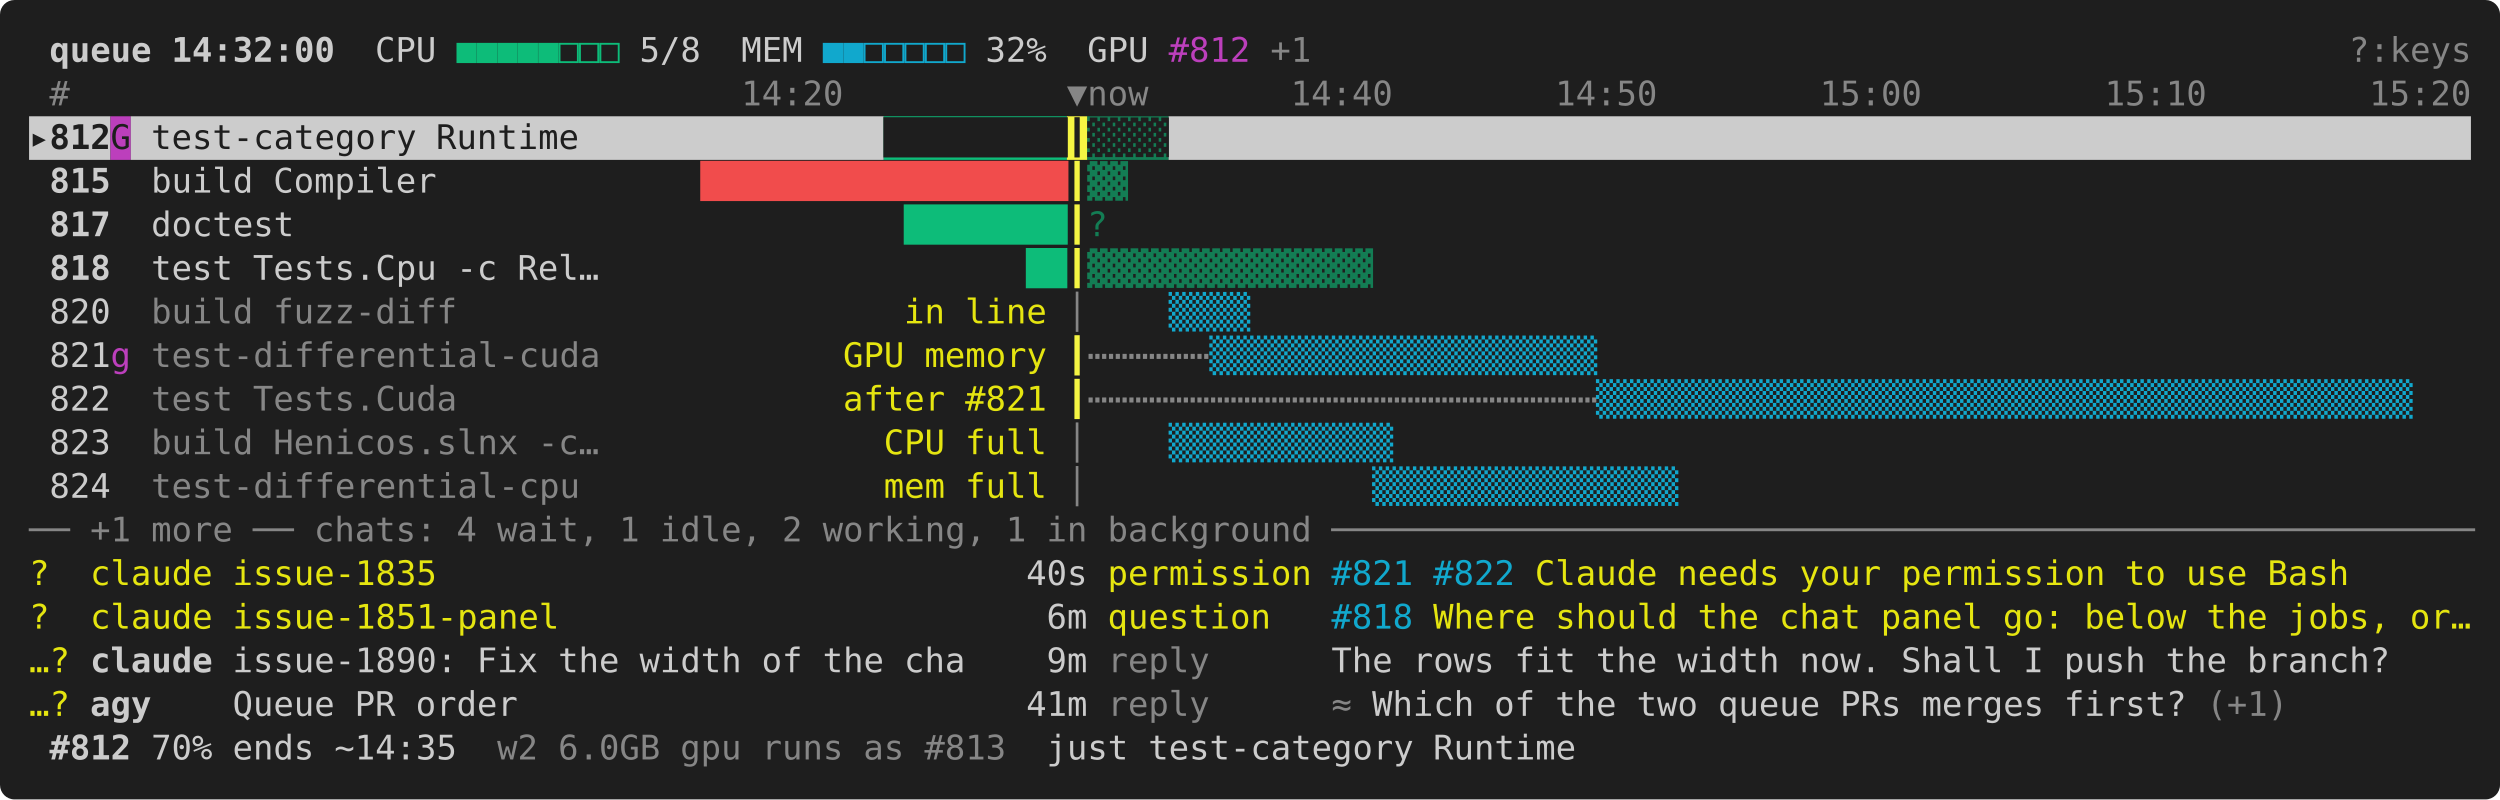
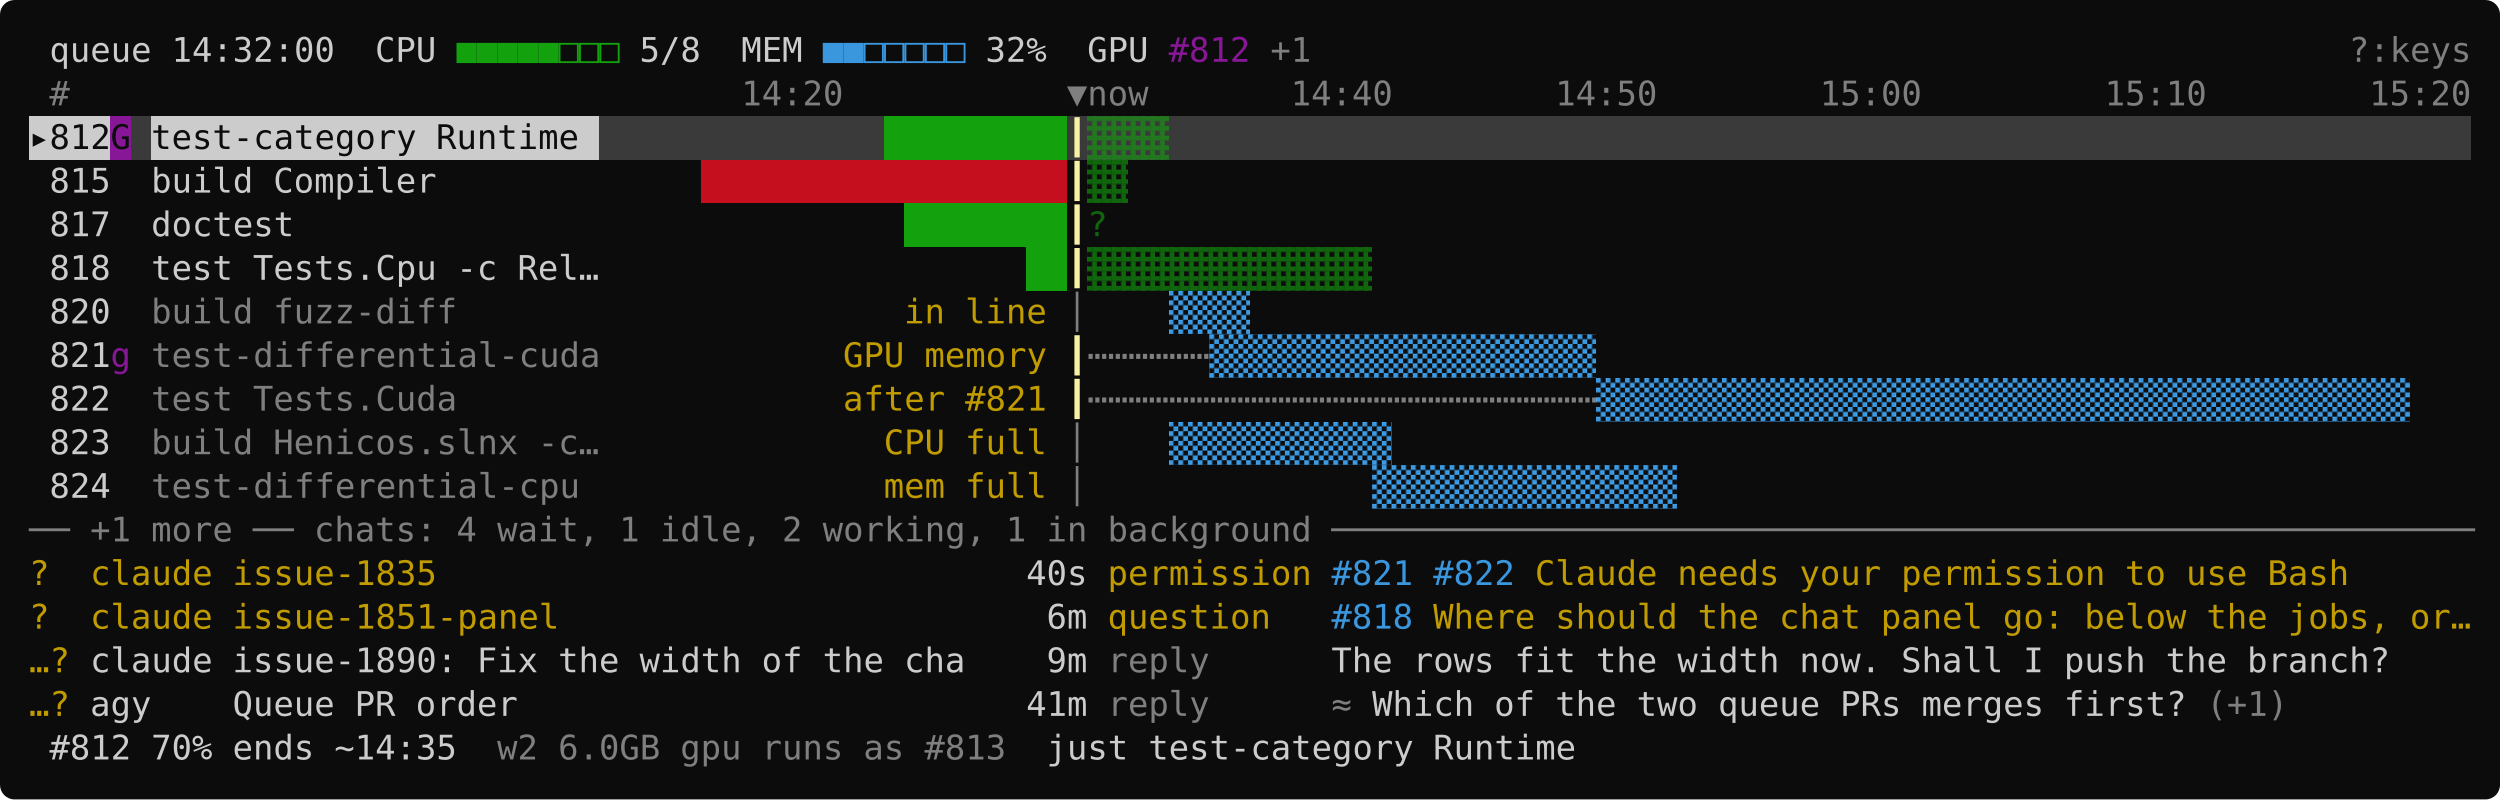
<svg xmlns="http://www.w3.org/2000/svg" width="1032" height="330" viewBox="0 0 1032 330">
-   <rect width="100%" height="100%" rx="6" fill="#1e1e1e" />
-   <rect x="12" y="48" width="33.6" height="18" fill="#cccccc" />
-   <rect x="45.6" y="48" width="8.4" height="18" fill="#bc3fbc" />
-   <rect x="54" y="48" width="310.8" height="18" fill="#cccccc" />
-   <rect x="364.8" y="48" width="75.6" height="18" fill="#0dbc79" />
-   <rect x="440.4" y="48" width="8.4" height="18" fill="#f5f543" />
-   <rect x="448.8" y="48" width="33.6" height="18" fill="#0dbc79" fill-opacity="0.6" />
-   <rect x="482.4" y="48" width="537.6" height="18" fill="#cccccc" />
-   <g font-family="ui-monospace, SFMono-Regular, Menlo, Consolas, 'DejaVu Sans Mono', monospace" font-size="14">
+   <defs>
+     <pattern id="shade0" x="448.8" y="48" width="4" height="4" patternUnits="userSpaceOnUse" fill="#13a10e" fill-opacity="0.6">
+       <rect x="0" y="0" width="2" height="2" />
+       <rect x="2" y="2" width="2" height="2" />
+       <rect x="2" y="0" width="2" height="2" />
+     </pattern>
+     <pattern id="shade1" x="448.8" y="66" width="4" height="4" patternUnits="userSpaceOnUse" fill="#13a10e" fill-opacity="0.6">
+       <rect x="0" y="0" width="2" height="2" />
+       <rect x="2" y="2" width="2" height="2" />
+       <rect x="2" y="0" width="2" height="2" />
+     </pattern>
+     <pattern id="shade2" x="448.8" y="102" width="4" height="4" patternUnits="userSpaceOnUse" fill="#13a10e" fill-opacity="0.6">
+       <rect x="0" y="0" width="2" height="2" />
+       <rect x="2" y="2" width="2" height="2" />
+       <rect x="2" y="0" width="2" height="2" />
+     </pattern>
+     <pattern id="shade3" x="482.4" y="120" width="4" height="4" patternUnits="userSpaceOnUse" fill="#3a96dd">
+       <rect x="0" y="0" width="2" height="2" />
+       <rect x="2" y="2" width="2" height="2" />
+     </pattern>
+     <pattern id="shade4" x="499.2" y="138" width="4" height="4" patternUnits="userSpaceOnUse" fill="#3a96dd">
+       <rect x="0" y="0" width="2" height="2" />
+       <rect x="2" y="2" width="2" height="2" />
+     </pattern>
+     <pattern id="shade5" x="658.8" y="156" width="4" height="4" patternUnits="userSpaceOnUse" fill="#3a96dd">
+       <rect x="0" y="0" width="2" height="2" />
+       <rect x="2" y="2" width="2" height="2" />
+     </pattern>
+     <pattern id="shade6" x="482.4" y="174" width="4" height="4" patternUnits="userSpaceOnUse" fill="#3a96dd">
+       <rect x="0" y="0" width="2" height="2" />
+       <rect x="2" y="2" width="2" height="2" />
+     </pattern>
+     <pattern id="shade7" x="566.4" y="192" width="4" height="4" patternUnits="userSpaceOnUse" fill="#3a96dd">
+       <rect x="0" y="0" width="2" height="2" />
+       <rect x="2" y="2" width="2" height="2" />
+     </pattern>
+   </defs>
+   <rect width="100%" height="100%" rx="6" fill="#0c0c0c" />
+   <g shape-rendering="crispEdges">
+     <rect x="12" y="48" width="33.6" height="18" fill="#cccccc" />
+     <rect x="45.6" y="48" width="8.4" height="18" fill="#881798" />
+     <rect x="54" y="48" width="8.4" height="18" fill="#3a3a3a" />
+     <rect x="62.4" y="48" width="184.8" height="18" fill="#cccccc" />
+     <rect x="247.2" y="48" width="117.6" height="18" fill="#3a3a3a" />
+     <rect x="364.8" y="48" width="75.6" height="18" fill="#3a3a3a" />
+     <rect x="364.8" y="48" width="75.6" height="18" fill="#13a10e" />
+     <rect x="440.4" y="48" width="8.4" height="18" fill="#3a3a3a" />
+     <rect x="448.8" y="48" width="33.6" height="18" fill="#3a3a3a" />
+     <rect x="448.8" y="48" width="33.6" height="18" fill="url(#shade0)" />
+     <rect x="482.4" y="48" width="537.6" height="18" fill="#3a3a3a" />
+     <rect x="289.2" y="66" width="151.2" height="18" fill="#c50f1f" />
+     <rect x="448.8" y="66" width="16.8" height="18" fill="url(#shade1)" />
+     <rect x="373.2" y="84" width="67.2" height="18" fill="#13a10e" />
+     <rect x="423.6" y="102" width="16.8" height="18" fill="#13a10e" />
+     <rect x="448.8" y="102" width="117.6" height="18" fill="url(#shade2)" />
+     <rect x="482.4" y="120" width="33.6" height="18" fill="url(#shade3)" />
+     <rect x="499.2" y="138" width="159.6" height="18" fill="url(#shade4)" />
+     <rect x="658.8" y="156" width="336" height="18" fill="url(#shade5)" />
+     <rect x="482.4" y="174" width="92.4" height="18" fill="url(#shade6)" />
+     <rect x="566.4" y="192" width="126" height="18" fill="url(#shade7)" />
+   </g>
+   <g font-family="'Cascadia Mono', 'Cascadia Code', Consolas, ui-monospace, SFMono-Regular, Menlo, 'DejaVu Sans Mono', monospace" font-size="14">
    <text y="25.5">
-       <tspan x="20.4" textLength="42" lengthAdjust="spacingAndGlyphs" fill="#cccccc" font-weight="bold">queue</tspan>
-       <tspan x="70.8" textLength="67.2" lengthAdjust="spacingAndGlyphs" fill="#cccccc" font-weight="bold">14:32:00</tspan>
+       <tspan x="20.4" textLength="42" lengthAdjust="spacingAndGlyphs" fill="#cccccc">queue</tspan>
+       <tspan x="70.8" textLength="67.2" lengthAdjust="spacingAndGlyphs" fill="#cccccc">14:32:00</tspan>
      <tspan x="154.8" textLength="25.2" lengthAdjust="spacingAndGlyphs" fill="#cccccc">CPU</tspan>
-       <tspan x="188.4" textLength="67.2" lengthAdjust="spacingAndGlyphs" fill="#0dbc79">■■■■■□□□</tspan>
+       <tspan x="188.4" textLength="67.2" lengthAdjust="spacingAndGlyphs" fill="#13a10e">■■■■■□□□</tspan>
      <tspan x="264" textLength="25.2" lengthAdjust="spacingAndGlyphs" fill="#cccccc">5/8</tspan>
      <tspan x="306" textLength="25.2" lengthAdjust="spacingAndGlyphs" fill="#cccccc">MEM</tspan>
-       <tspan x="339.6" textLength="58.8" lengthAdjust="spacingAndGlyphs" fill="#11a8cd">■■□□□□□</tspan>
+       <tspan x="339.6" textLength="58.8" lengthAdjust="spacingAndGlyphs" fill="#3a96dd">■■□□□□□</tspan>
      <tspan x="406.8" textLength="25.2" lengthAdjust="spacingAndGlyphs" fill="#cccccc">32%</tspan>
      <tspan x="448.8" textLength="25.2" lengthAdjust="spacingAndGlyphs" fill="#cccccc">GPU</tspan>
-       <tspan x="482.4" textLength="33.6" lengthAdjust="spacingAndGlyphs" fill="#bc3fbc">#812</tspan>
+       <tspan x="482.4" textLength="33.6" lengthAdjust="spacingAndGlyphs" fill="#881798">#812</tspan>
      <tspan x="524.4" textLength="16.8" lengthAdjust="spacingAndGlyphs" fill="#cccccc" fill-opacity="0.6">+1</tspan>
      <tspan x="969.6" textLength="50.4" lengthAdjust="spacingAndGlyphs" fill="#cccccc" fill-opacity="0.6">?:keys</tspan>
    </text>
    <text y="43.5">
      <tspan x="20.4" textLength="8.4" lengthAdjust="spacingAndGlyphs" fill="#cccccc" fill-opacity="0.6">#</tspan>
      <tspan x="306" textLength="42" lengthAdjust="spacingAndGlyphs" fill="#cccccc" fill-opacity="0.6">14:20</tspan>
      <tspan x="440.4" textLength="33.6" lengthAdjust="spacingAndGlyphs" fill="#cccccc" fill-opacity="0.6">▼now</tspan>
      <tspan x="532.8" textLength="42" lengthAdjust="spacingAndGlyphs" fill="#cccccc" fill-opacity="0.6">14:40</tspan>
      <tspan x="642" textLength="42" lengthAdjust="spacingAndGlyphs" fill="#cccccc" fill-opacity="0.6">14:50</tspan>
      <tspan x="751.2" textLength="42" lengthAdjust="spacingAndGlyphs" fill="#cccccc" fill-opacity="0.6">15:00</tspan>
      <tspan x="868.8" textLength="42" lengthAdjust="spacingAndGlyphs" fill="#cccccc" fill-opacity="0.6">15:10</tspan>
      <tspan x="978" textLength="42" lengthAdjust="spacingAndGlyphs" fill="#cccccc" fill-opacity="0.6">15:20</tspan>
    </text>
    <text y="61.5">
-       <tspan x="12" textLength="33.6" lengthAdjust="spacingAndGlyphs" fill="#1e1e1e" font-weight="bold">▸812</tspan>
-       <tspan x="45.6" textLength="8.4" lengthAdjust="spacingAndGlyphs" fill="#1e1e1e">G</tspan>
-       <tspan x="62.4" textLength="109.2" lengthAdjust="spacingAndGlyphs" fill="#1e1e1e">test-category</tspan>
-       <tspan x="180" textLength="58.8" lengthAdjust="spacingAndGlyphs" fill="#1e1e1e">Runtime</tspan>
-       <tspan x="364.8" textLength="75.6" lengthAdjust="spacingAndGlyphs" fill="#1e1e1e">█████████</tspan>
-       <tspan x="440.4" textLength="8.4" lengthAdjust="spacingAndGlyphs" fill="#1e1e1e" font-weight="bold">┃</tspan>
-       <tspan x="448.8" textLength="33.6" lengthAdjust="spacingAndGlyphs" fill="#1e1e1e">▓▓▓▓</tspan>
+       <tspan x="12" textLength="33.6" lengthAdjust="spacingAndGlyphs" fill="#0c0c0c">▸812</tspan>
+       <tspan x="45.6" textLength="8.4" lengthAdjust="spacingAndGlyphs" fill="#0c0c0c">G</tspan>
+       <tspan x="62.4" textLength="109.2" lengthAdjust="spacingAndGlyphs" fill="#0c0c0c">test-category</tspan>
+       <tspan x="180" textLength="58.8" lengthAdjust="spacingAndGlyphs" fill="#0c0c0c">Runtime</tspan>
+       <tspan x="440.4" textLength="8.4" lengthAdjust="spacingAndGlyphs" fill="#f9f1a5">┃</tspan>
    </text>
    <text y="79.5">
-       <tspan x="20.4" textLength="25.2" lengthAdjust="spacingAndGlyphs" fill="#cccccc" font-weight="bold">815</tspan>
+       <tspan x="20.4" textLength="25.2" lengthAdjust="spacingAndGlyphs" fill="#cccccc">815</tspan>
      <tspan x="62.4" textLength="42" lengthAdjust="spacingAndGlyphs" fill="#cccccc">build</tspan>
      <tspan x="112.8" textLength="67.2" lengthAdjust="spacingAndGlyphs" fill="#cccccc">Compiler</tspan>
-       <tspan x="289.2" textLength="151.2" lengthAdjust="spacingAndGlyphs" fill="#f14c4c">██████████████████</tspan>
-       <tspan x="440.4" textLength="8.4" lengthAdjust="spacingAndGlyphs" fill="#f5f543" font-weight="bold">┃</tspan>
-       <tspan x="448.8" textLength="16.8" lengthAdjust="spacingAndGlyphs" fill="#0dbc79" fill-opacity="0.6">▓▓</tspan>
+       <tspan x="440.4" textLength="8.4" lengthAdjust="spacingAndGlyphs" fill="#f9f1a5">┃</tspan>
    </text>
    <text y="97.5">
-       <tspan x="20.4" textLength="25.2" lengthAdjust="spacingAndGlyphs" fill="#cccccc" font-weight="bold">817</tspan>
+       <tspan x="20.4" textLength="25.2" lengthAdjust="spacingAndGlyphs" fill="#cccccc">817</tspan>
      <tspan x="62.4" textLength="58.8" lengthAdjust="spacingAndGlyphs" fill="#cccccc">doctest</tspan>
-       <tspan x="373.2" textLength="67.2" lengthAdjust="spacingAndGlyphs" fill="#0dbc79">████████</tspan>
-       <tspan x="440.4" textLength="8.4" lengthAdjust="spacingAndGlyphs" fill="#f5f543" font-weight="bold">┃</tspan>
-       <tspan x="448.8" textLength="8.4" lengthAdjust="spacingAndGlyphs" fill="#0dbc79" fill-opacity="0.6">?</tspan>
+       <tspan x="440.4" textLength="8.4" lengthAdjust="spacingAndGlyphs" fill="#f9f1a5">┃</tspan>
+       <tspan x="448.8" textLength="8.4" lengthAdjust="spacingAndGlyphs" fill="#13a10e" fill-opacity="0.6">?</tspan>
    </text>
    <text y="115.5">
-       <tspan x="20.4" textLength="25.2" lengthAdjust="spacingAndGlyphs" fill="#cccccc" font-weight="bold">818</tspan>
+       <tspan x="20.4" textLength="25.2" lengthAdjust="spacingAndGlyphs" fill="#cccccc">818</tspan>
      <tspan x="62.4" textLength="33.6" lengthAdjust="spacingAndGlyphs" fill="#cccccc">test</tspan>
      <tspan x="104.4" textLength="75.6" lengthAdjust="spacingAndGlyphs" fill="#cccccc">Tests.Cpu</tspan>
      <tspan x="188.4" textLength="16.8" lengthAdjust="spacingAndGlyphs" fill="#cccccc">-c</tspan>
      <tspan x="213.6" textLength="33.6" lengthAdjust="spacingAndGlyphs" fill="#cccccc">Rel…</tspan>
-       <tspan x="423.6" textLength="16.8" lengthAdjust="spacingAndGlyphs" fill="#0dbc79">██</tspan>
-       <tspan x="440.4" textLength="8.4" lengthAdjust="spacingAndGlyphs" fill="#f5f543" font-weight="bold">┃</tspan>
-       <tspan x="448.8" textLength="117.6" lengthAdjust="spacingAndGlyphs" fill="#0dbc79" fill-opacity="0.6">▓▓▓▓▓▓▓▓▓▓▓▓▓▓</tspan>
+       <tspan x="440.4" textLength="8.4" lengthAdjust="spacingAndGlyphs" fill="#f9f1a5">┃</tspan>
    </text>
    <text y="133.5">
      <tspan x="20.4" textLength="25.2" lengthAdjust="spacingAndGlyphs" fill="#cccccc">820</tspan>
      <tspan x="62.4" textLength="42" lengthAdjust="spacingAndGlyphs" fill="#cccccc" fill-opacity="0.6">build</tspan>
      <tspan x="112.8" textLength="75.6" lengthAdjust="spacingAndGlyphs" fill="#cccccc" fill-opacity="0.6">fuzz-diff</tspan>
-       <tspan x="373.2" textLength="16.8" lengthAdjust="spacingAndGlyphs" fill="#e5e510">in</tspan>
-       <tspan x="398.4" textLength="33.6" lengthAdjust="spacingAndGlyphs" fill="#e5e510">line</tspan>
+       <tspan x="373.2" textLength="16.8" lengthAdjust="spacingAndGlyphs" fill="#c19c00">in</tspan>
+       <tspan x="398.4" textLength="33.6" lengthAdjust="spacingAndGlyphs" fill="#c19c00">line</tspan>
      <tspan x="440.4" textLength="8.4" lengthAdjust="spacingAndGlyphs" fill="#cccccc" fill-opacity="0.6">│</tspan>
-       <tspan x="482.4" textLength="33.6" lengthAdjust="spacingAndGlyphs" fill="#11a8cd">▒▒▒▒</tspan>
    </text>
    <text y="151.5">
      <tspan x="20.4" textLength="25.2" lengthAdjust="spacingAndGlyphs" fill="#cccccc">821</tspan>
-       <tspan x="45.6" textLength="8.4" lengthAdjust="spacingAndGlyphs" fill="#bc3fbc">g</tspan>
+       <tspan x="45.6" textLength="8.4" lengthAdjust="spacingAndGlyphs" fill="#881798">g</tspan>
      <tspan x="62.4" textLength="184.8" lengthAdjust="spacingAndGlyphs" fill="#cccccc" fill-opacity="0.6">test-differential-cuda</tspan>
-       <tspan x="348" textLength="25.2" lengthAdjust="spacingAndGlyphs" fill="#e5e510">GPU</tspan>
-       <tspan x="381.6" textLength="50.4" lengthAdjust="spacingAndGlyphs" fill="#e5e510">memory</tspan>
-       <tspan x="440.4" textLength="8.4" lengthAdjust="spacingAndGlyphs" fill="#f5f543" font-weight="bold">┃</tspan>
+       <tspan x="348" textLength="25.2" lengthAdjust="spacingAndGlyphs" fill="#c19c00">GPU</tspan>
+       <tspan x="381.6" textLength="50.4" lengthAdjust="spacingAndGlyphs" fill="#c19c00">memory</tspan>
+       <tspan x="440.4" textLength="8.4" lengthAdjust="spacingAndGlyphs" fill="#f9f1a5">┃</tspan>
      <tspan x="448.8" textLength="50.4" lengthAdjust="spacingAndGlyphs" fill="#cccccc" fill-opacity="0.6">⋯⋯⋯⋯⋯⋯</tspan>
-       <tspan x="499.2" textLength="159.6" lengthAdjust="spacingAndGlyphs" fill="#11a8cd">▒▒▒▒▒▒▒▒▒▒▒▒▒▒▒▒▒▒▒</tspan>
    </text>
    <text y="169.5">
      <tspan x="20.4" textLength="25.2" lengthAdjust="spacingAndGlyphs" fill="#cccccc">822</tspan>
      <tspan x="62.4" textLength="33.6" lengthAdjust="spacingAndGlyphs" fill="#cccccc" fill-opacity="0.6">test</tspan>
      <tspan x="104.4" textLength="84" lengthAdjust="spacingAndGlyphs" fill="#cccccc" fill-opacity="0.6">Tests.Cuda</tspan>
-       <tspan x="348" textLength="42" lengthAdjust="spacingAndGlyphs" fill="#e5e510">after</tspan>
-       <tspan x="398.4" textLength="33.6" lengthAdjust="spacingAndGlyphs" fill="#e5e510">#821</tspan>
-       <tspan x="440.4" textLength="8.4" lengthAdjust="spacingAndGlyphs" fill="#f5f543" font-weight="bold">┃</tspan>
+       <tspan x="348" textLength="42" lengthAdjust="spacingAndGlyphs" fill="#c19c00">after</tspan>
+       <tspan x="398.4" textLength="33.6" lengthAdjust="spacingAndGlyphs" fill="#c19c00">#821</tspan>
+       <tspan x="440.4" textLength="8.4" lengthAdjust="spacingAndGlyphs" fill="#f9f1a5">┃</tspan>
      <tspan x="448.8" textLength="210" lengthAdjust="spacingAndGlyphs" fill="#cccccc" fill-opacity="0.6">⋯⋯⋯⋯⋯⋯⋯⋯⋯⋯⋯⋯⋯⋯⋯⋯⋯⋯⋯⋯⋯⋯⋯⋯⋯</tspan>
-       <tspan x="658.8" textLength="336" lengthAdjust="spacingAndGlyphs" fill="#11a8cd">▒▒▒▒▒▒▒▒▒▒▒▒▒▒▒▒▒▒▒▒▒▒▒▒▒▒▒▒▒▒▒▒▒▒▒▒▒▒▒▒</tspan>
    </text>
    <text y="187.5">
      <tspan x="20.4" textLength="25.2" lengthAdjust="spacingAndGlyphs" fill="#cccccc">823</tspan>
      <tspan x="62.4" textLength="42" lengthAdjust="spacingAndGlyphs" fill="#cccccc" fill-opacity="0.6">build</tspan>
      <tspan x="112.8" textLength="100.8" lengthAdjust="spacingAndGlyphs" fill="#cccccc" fill-opacity="0.6">Henicos.slnx</tspan>
      <tspan x="222" textLength="25.2" lengthAdjust="spacingAndGlyphs" fill="#cccccc" fill-opacity="0.6">-c…</tspan>
-       <tspan x="364.8" textLength="25.2" lengthAdjust="spacingAndGlyphs" fill="#e5e510">CPU</tspan>
-       <tspan x="398.4" textLength="33.6" lengthAdjust="spacingAndGlyphs" fill="#e5e510">full</tspan>
+       <tspan x="364.8" textLength="25.2" lengthAdjust="spacingAndGlyphs" fill="#c19c00">CPU</tspan>
+       <tspan x="398.4" textLength="33.6" lengthAdjust="spacingAndGlyphs" fill="#c19c00">full</tspan>
      <tspan x="440.4" textLength="8.4" lengthAdjust="spacingAndGlyphs" fill="#cccccc" fill-opacity="0.6">│</tspan>
-       <tspan x="482.4" textLength="92.4" lengthAdjust="spacingAndGlyphs" fill="#11a8cd">▒▒▒▒▒▒▒▒▒▒▒</tspan>
    </text>
    <text y="205.5">
      <tspan x="20.4" textLength="25.2" lengthAdjust="spacingAndGlyphs" fill="#cccccc">824</tspan>
      <tspan x="62.4" textLength="176.4" lengthAdjust="spacingAndGlyphs" fill="#cccccc" fill-opacity="0.6">test-differential-cpu</tspan>
-       <tspan x="364.8" textLength="25.2" lengthAdjust="spacingAndGlyphs" fill="#e5e510">mem</tspan>
-       <tspan x="398.4" textLength="33.6" lengthAdjust="spacingAndGlyphs" fill="#e5e510">full</tspan>
+       <tspan x="364.8" textLength="25.2" lengthAdjust="spacingAndGlyphs" fill="#c19c00">mem</tspan>
+       <tspan x="398.4" textLength="33.6" lengthAdjust="spacingAndGlyphs" fill="#c19c00">full</tspan>
      <tspan x="440.4" textLength="8.4" lengthAdjust="spacingAndGlyphs" fill="#cccccc" fill-opacity="0.6">│</tspan>
-       <tspan x="566.4" textLength="126" lengthAdjust="spacingAndGlyphs" fill="#11a8cd">▒▒▒▒▒▒▒▒▒▒▒▒▒▒▒</tspan>
    </text>
    <text y="223.5">
      <tspan x="12" textLength="16.8" lengthAdjust="spacingAndGlyphs" fill="#cccccc" fill-opacity="0.6">──</tspan>
      <tspan x="37.2" textLength="16.8" lengthAdjust="spacingAndGlyphs" fill="#cccccc" fill-opacity="0.6">+1</tspan>
      <tspan x="62.4" textLength="33.6" lengthAdjust="spacingAndGlyphs" fill="#cccccc" fill-opacity="0.6">more</tspan>
      <tspan x="104.4" textLength="16.8" lengthAdjust="spacingAndGlyphs" fill="#cccccc" fill-opacity="0.6">──</tspan>
      <tspan x="129.6" textLength="50.4" lengthAdjust="spacingAndGlyphs" fill="#cccccc" fill-opacity="0.6">chats:</tspan>
      <tspan x="188.4" textLength="8.4" lengthAdjust="spacingAndGlyphs" fill="#cccccc" fill-opacity="0.6">4</tspan>
      <tspan x="205.2" textLength="42" lengthAdjust="spacingAndGlyphs" fill="#cccccc" fill-opacity="0.6">wait,</tspan>
      <tspan x="255.6" textLength="8.4" lengthAdjust="spacingAndGlyphs" fill="#cccccc" fill-opacity="0.6">1</tspan>
      <tspan x="272.4" textLength="42" lengthAdjust="spacingAndGlyphs" fill="#cccccc" fill-opacity="0.6">idle,</tspan>
      <tspan x="322.8" textLength="8.4" lengthAdjust="spacingAndGlyphs" fill="#cccccc" fill-opacity="0.6">2</tspan>
      <tspan x="339.6" textLength="67.2" lengthAdjust="spacingAndGlyphs" fill="#cccccc" fill-opacity="0.6">working,</tspan>
      <tspan x="415.2" textLength="8.4" lengthAdjust="spacingAndGlyphs" fill="#cccccc" fill-opacity="0.6">1</tspan>
      <tspan x="432" textLength="16.8" lengthAdjust="spacingAndGlyphs" fill="#cccccc" fill-opacity="0.6">in</tspan>
      <tspan x="457.2" textLength="84" lengthAdjust="spacingAndGlyphs" fill="#cccccc" fill-opacity="0.6">background</tspan>
      <tspan x="549.6" textLength="470.4" lengthAdjust="spacingAndGlyphs" fill="#cccccc" fill-opacity="0.6">────────────────────────────────────────────────────────</tspan>
    </text>
    <text y="241.5">
-       <tspan x="12" textLength="8.4" lengthAdjust="spacingAndGlyphs" fill="#e5e510">?</tspan>
-       <tspan x="37.2" textLength="50.4" lengthAdjust="spacingAndGlyphs" fill="#e5e510">claude</tspan>
-       <tspan x="96" textLength="84" lengthAdjust="spacingAndGlyphs" fill="#e5e510">issue-1835</tspan>
+       <tspan x="12" textLength="8.4" lengthAdjust="spacingAndGlyphs" fill="#c19c00">?</tspan>
+       <tspan x="37.2" textLength="50.4" lengthAdjust="spacingAndGlyphs" fill="#c19c00">claude</tspan>
+       <tspan x="96" textLength="84" lengthAdjust="spacingAndGlyphs" fill="#c19c00">issue-1835</tspan>
      <tspan x="423.6" textLength="25.2" lengthAdjust="spacingAndGlyphs" fill="#cccccc">40s</tspan>
-       <tspan x="457.2" textLength="84" lengthAdjust="spacingAndGlyphs" fill="#e5e510">permission</tspan>
-       <tspan x="549.6" textLength="33.6" lengthAdjust="spacingAndGlyphs" fill="#11a8cd">#821</tspan>
-       <tspan x="591.6" textLength="33.6" lengthAdjust="spacingAndGlyphs" fill="#11a8cd">#822</tspan>
-       <tspan x="633.6" textLength="50.4" lengthAdjust="spacingAndGlyphs" fill="#e5e510">Claude</tspan>
-       <tspan x="692.4" textLength="42" lengthAdjust="spacingAndGlyphs" fill="#e5e510">needs</tspan>
-       <tspan x="742.8" textLength="33.6" lengthAdjust="spacingAndGlyphs" fill="#e5e510">your</tspan>
-       <tspan x="784.8" textLength="84" lengthAdjust="spacingAndGlyphs" fill="#e5e510">permission</tspan>
-       <tspan x="877.2" textLength="16.8" lengthAdjust="spacingAndGlyphs" fill="#e5e510">to</tspan>
-       <tspan x="902.4" textLength="25.2" lengthAdjust="spacingAndGlyphs" fill="#e5e510">use</tspan>
-       <tspan x="936" textLength="33.6" lengthAdjust="spacingAndGlyphs" fill="#e5e510">Bash</tspan>
+       <tspan x="457.2" textLength="84" lengthAdjust="spacingAndGlyphs" fill="#c19c00">permission</tspan>
+       <tspan x="549.6" textLength="33.6" lengthAdjust="spacingAndGlyphs" fill="#3a96dd">#821</tspan>
+       <tspan x="591.6" textLength="33.6" lengthAdjust="spacingAndGlyphs" fill="#3a96dd">#822</tspan>
+       <tspan x="633.6" textLength="50.4" lengthAdjust="spacingAndGlyphs" fill="#c19c00">Claude</tspan>
+       <tspan x="692.4" textLength="42" lengthAdjust="spacingAndGlyphs" fill="#c19c00">needs</tspan>
+       <tspan x="742.8" textLength="33.6" lengthAdjust="spacingAndGlyphs" fill="#c19c00">your</tspan>
+       <tspan x="784.8" textLength="84" lengthAdjust="spacingAndGlyphs" fill="#c19c00">permission</tspan>
+       <tspan x="877.2" textLength="16.8" lengthAdjust="spacingAndGlyphs" fill="#c19c00">to</tspan>
+       <tspan x="902.4" textLength="25.2" lengthAdjust="spacingAndGlyphs" fill="#c19c00">use</tspan>
+       <tspan x="936" textLength="33.6" lengthAdjust="spacingAndGlyphs" fill="#c19c00">Bash</tspan>
    </text>
    <text y="259.5">
-       <tspan x="12" textLength="8.4" lengthAdjust="spacingAndGlyphs" fill="#e5e510">?</tspan>
-       <tspan x="37.2" textLength="50.4" lengthAdjust="spacingAndGlyphs" fill="#e5e510">claude</tspan>
-       <tspan x="96" textLength="134.4" lengthAdjust="spacingAndGlyphs" fill="#e5e510">issue-1851-panel</tspan>
+       <tspan x="12" textLength="8.4" lengthAdjust="spacingAndGlyphs" fill="#c19c00">?</tspan>
+       <tspan x="37.2" textLength="50.4" lengthAdjust="spacingAndGlyphs" fill="#c19c00">claude</tspan>
+       <tspan x="96" textLength="134.4" lengthAdjust="spacingAndGlyphs" fill="#c19c00">issue-1851-panel</tspan>
      <tspan x="432" textLength="16.8" lengthAdjust="spacingAndGlyphs" fill="#cccccc">6m</tspan>
-       <tspan x="457.2" textLength="67.2" lengthAdjust="spacingAndGlyphs" fill="#e5e510">question</tspan>
-       <tspan x="549.6" textLength="33.6" lengthAdjust="spacingAndGlyphs" fill="#11a8cd">#818</tspan>
-       <tspan x="591.6" textLength="42" lengthAdjust="spacingAndGlyphs" fill="#e5e510">Where</tspan>
-       <tspan x="642" textLength="50.4" lengthAdjust="spacingAndGlyphs" fill="#e5e510">should</tspan>
-       <tspan x="700.8" textLength="25.2" lengthAdjust="spacingAndGlyphs" fill="#e5e510">the</tspan>
-       <tspan x="734.4" textLength="33.6" lengthAdjust="spacingAndGlyphs" fill="#e5e510">chat</tspan>
-       <tspan x="776.4" textLength="42" lengthAdjust="spacingAndGlyphs" fill="#e5e510">panel</tspan>
-       <tspan x="826.8" textLength="25.2" lengthAdjust="spacingAndGlyphs" fill="#e5e510">go:</tspan>
-       <tspan x="860.4" textLength="42" lengthAdjust="spacingAndGlyphs" fill="#e5e510">below</tspan>
-       <tspan x="910.8" textLength="25.2" lengthAdjust="spacingAndGlyphs" fill="#e5e510">the</tspan>
-       <tspan x="944.4" textLength="42" lengthAdjust="spacingAndGlyphs" fill="#e5e510">jobs,</tspan>
-       <tspan x="994.8" textLength="25.2" lengthAdjust="spacingAndGlyphs" fill="#e5e510">or…</tspan>
+       <tspan x="457.2" textLength="67.2" lengthAdjust="spacingAndGlyphs" fill="#c19c00">question</tspan>
+       <tspan x="549.6" textLength="33.6" lengthAdjust="spacingAndGlyphs" fill="#3a96dd">#818</tspan>
+       <tspan x="591.6" textLength="42" lengthAdjust="spacingAndGlyphs" fill="#c19c00">Where</tspan>
+       <tspan x="642" textLength="50.4" lengthAdjust="spacingAndGlyphs" fill="#c19c00">should</tspan>
+       <tspan x="700.8" textLength="25.2" lengthAdjust="spacingAndGlyphs" fill="#c19c00">the</tspan>
+       <tspan x="734.4" textLength="33.6" lengthAdjust="spacingAndGlyphs" fill="#c19c00">chat</tspan>
+       <tspan x="776.4" textLength="42" lengthAdjust="spacingAndGlyphs" fill="#c19c00">panel</tspan>
+       <tspan x="826.8" textLength="25.2" lengthAdjust="spacingAndGlyphs" fill="#c19c00">go:</tspan>
+       <tspan x="860.4" textLength="42" lengthAdjust="spacingAndGlyphs" fill="#c19c00">below</tspan>
+       <tspan x="910.8" textLength="25.2" lengthAdjust="spacingAndGlyphs" fill="#c19c00">the</tspan>
+       <tspan x="944.4" textLength="42" lengthAdjust="spacingAndGlyphs" fill="#c19c00">jobs,</tspan>
+       <tspan x="994.8" textLength="25.2" lengthAdjust="spacingAndGlyphs" fill="#c19c00">or…</tspan>
    </text>
    <text y="277.5">
-       <tspan x="12" textLength="16.8" lengthAdjust="spacingAndGlyphs" fill="#e5e510">…?</tspan>
-       <tspan x="37.2" textLength="50.4" lengthAdjust="spacingAndGlyphs" fill="#cccccc" font-weight="bold">claude</tspan>
+       <tspan x="12" textLength="16.8" lengthAdjust="spacingAndGlyphs" fill="#c19c00">…?</tspan>
+       <tspan x="37.2" textLength="50.4" lengthAdjust="spacingAndGlyphs" fill="#cccccc">claude</tspan>
      <tspan x="96" textLength="92.4" lengthAdjust="spacingAndGlyphs" fill="#cccccc">issue-1890:</tspan>
      <tspan x="196.8" textLength="25.2" lengthAdjust="spacingAndGlyphs" fill="#cccccc">Fix</tspan>
      <tspan x="230.4" textLength="25.2" lengthAdjust="spacingAndGlyphs" fill="#cccccc">the</tspan>
      <tspan x="264" textLength="42" lengthAdjust="spacingAndGlyphs" fill="#cccccc">width</tspan>
      <tspan x="314.4" textLength="16.8" lengthAdjust="spacingAndGlyphs" fill="#cccccc">of</tspan>
      <tspan x="339.6" textLength="25.2" lengthAdjust="spacingAndGlyphs" fill="#cccccc">the</tspan>
      <tspan x="373.2" textLength="25.2" lengthAdjust="spacingAndGlyphs" fill="#cccccc">cha</tspan>
      <tspan x="432" textLength="16.8" lengthAdjust="spacingAndGlyphs" fill="#cccccc">9m</tspan>
      <tspan x="457.2" textLength="42" lengthAdjust="spacingAndGlyphs" fill="#cccccc" fill-opacity="0.6">reply</tspan>
      <tspan x="549.6" textLength="25.2" lengthAdjust="spacingAndGlyphs" fill="#cccccc">The</tspan>
      <tspan x="583.2" textLength="33.6" lengthAdjust="spacingAndGlyphs" fill="#cccccc">rows</tspan>
      <tspan x="625.2" textLength="25.2" lengthAdjust="spacingAndGlyphs" fill="#cccccc">fit</tspan>
      <tspan x="658.8" textLength="25.2" lengthAdjust="spacingAndGlyphs" fill="#cccccc">the</tspan>
      <tspan x="692.4" textLength="42" lengthAdjust="spacingAndGlyphs" fill="#cccccc">width</tspan>
      <tspan x="742.8" textLength="33.6" lengthAdjust="spacingAndGlyphs" fill="#cccccc">now.</tspan>
      <tspan x="784.8" textLength="42" lengthAdjust="spacingAndGlyphs" fill="#cccccc">Shall</tspan>
      <tspan x="835.2" textLength="8.4" lengthAdjust="spacingAndGlyphs" fill="#cccccc">I</tspan>
      <tspan x="852" textLength="33.6" lengthAdjust="spacingAndGlyphs" fill="#cccccc">push</tspan>
      <tspan x="894" textLength="25.2" lengthAdjust="spacingAndGlyphs" fill="#cccccc">the</tspan>
      <tspan x="927.6" textLength="58.8" lengthAdjust="spacingAndGlyphs" fill="#cccccc">branch?</tspan>
    </text>
    <text y="295.5">
-       <tspan x="12" textLength="16.8" lengthAdjust="spacingAndGlyphs" fill="#e5e510">…?</tspan>
-       <tspan x="37.2" textLength="25.2" lengthAdjust="spacingAndGlyphs" fill="#cccccc" font-weight="bold">agy</tspan>
+       <tspan x="12" textLength="16.8" lengthAdjust="spacingAndGlyphs" fill="#c19c00">…?</tspan>
+       <tspan x="37.2" textLength="25.2" lengthAdjust="spacingAndGlyphs" fill="#cccccc">agy</tspan>
      <tspan x="96" textLength="42" lengthAdjust="spacingAndGlyphs" fill="#cccccc">Queue</tspan>
      <tspan x="146.4" textLength="16.8" lengthAdjust="spacingAndGlyphs" fill="#cccccc">PR</tspan>
      <tspan x="171.6" textLength="42" lengthAdjust="spacingAndGlyphs" fill="#cccccc">order</tspan>
      <tspan x="423.6" textLength="25.2" lengthAdjust="spacingAndGlyphs" fill="#cccccc">41m</tspan>
      <tspan x="457.2" textLength="42" lengthAdjust="spacingAndGlyphs" fill="#cccccc" fill-opacity="0.6">reply</tspan>
      <tspan x="549.6" textLength="8.4" lengthAdjust="spacingAndGlyphs" fill="#cccccc" fill-opacity="0.6">≈</tspan>
      <tspan x="566.4" textLength="42" lengthAdjust="spacingAndGlyphs" fill="#cccccc">Which</tspan>
      <tspan x="616.8" textLength="16.8" lengthAdjust="spacingAndGlyphs" fill="#cccccc">of</tspan>
      <tspan x="642" textLength="25.2" lengthAdjust="spacingAndGlyphs" fill="#cccccc">the</tspan>
      <tspan x="675.6" textLength="25.2" lengthAdjust="spacingAndGlyphs" fill="#cccccc">two</tspan>
      <tspan x="709.2" textLength="42" lengthAdjust="spacingAndGlyphs" fill="#cccccc">queue</tspan>
      <tspan x="759.6" textLength="25.2" lengthAdjust="spacingAndGlyphs" fill="#cccccc">PRs</tspan>
      <tspan x="793.2" textLength="50.4" lengthAdjust="spacingAndGlyphs" fill="#cccccc">merges</tspan>
      <tspan x="852" textLength="50.4" lengthAdjust="spacingAndGlyphs" fill="#cccccc">first?</tspan>
      <tspan x="910.8" textLength="33.6" lengthAdjust="spacingAndGlyphs" fill="#cccccc" fill-opacity="0.6">(+1)</tspan>
    </text>
    <text y="313.5">
-       <tspan x="20.4" textLength="33.6" lengthAdjust="spacingAndGlyphs" fill="#cccccc" font-weight="bold">#812</tspan>
+       <tspan x="20.4" textLength="33.6" lengthAdjust="spacingAndGlyphs" fill="#cccccc">#812</tspan>
      <tspan x="62.4" textLength="25.2" lengthAdjust="spacingAndGlyphs" fill="#cccccc">70%</tspan>
      <tspan x="96" textLength="33.6" lengthAdjust="spacingAndGlyphs" fill="#cccccc">ends</tspan>
      <tspan x="138" textLength="50.4" lengthAdjust="spacingAndGlyphs" fill="#cccccc">~14:35</tspan>
      <tspan x="205.2" textLength="16.8" lengthAdjust="spacingAndGlyphs" fill="#cccccc" fill-opacity="0.6">w2</tspan>
      <tspan x="230.4" textLength="42" lengthAdjust="spacingAndGlyphs" fill="#cccccc" fill-opacity="0.6">6.0GB</tspan>
      <tspan x="280.8" textLength="25.2" lengthAdjust="spacingAndGlyphs" fill="#cccccc" fill-opacity="0.6">gpu</tspan>
      <tspan x="314.4" textLength="33.6" lengthAdjust="spacingAndGlyphs" fill="#cccccc" fill-opacity="0.6">runs</tspan>
      <tspan x="356.4" textLength="16.8" lengthAdjust="spacingAndGlyphs" fill="#cccccc" fill-opacity="0.6">as</tspan>
      <tspan x="381.6" textLength="33.6" lengthAdjust="spacingAndGlyphs" fill="#cccccc" fill-opacity="0.6">#813</tspan>
      <tspan x="432" textLength="33.6" lengthAdjust="spacingAndGlyphs" fill="#cccccc">just</tspan>
      <tspan x="474" textLength="109.2" lengthAdjust="spacingAndGlyphs" fill="#cccccc">test-category</tspan>
      <tspan x="591.6" textLength="58.8" lengthAdjust="spacingAndGlyphs" fill="#cccccc">Runtime</tspan>
    </text>
  </g>
</svg>
